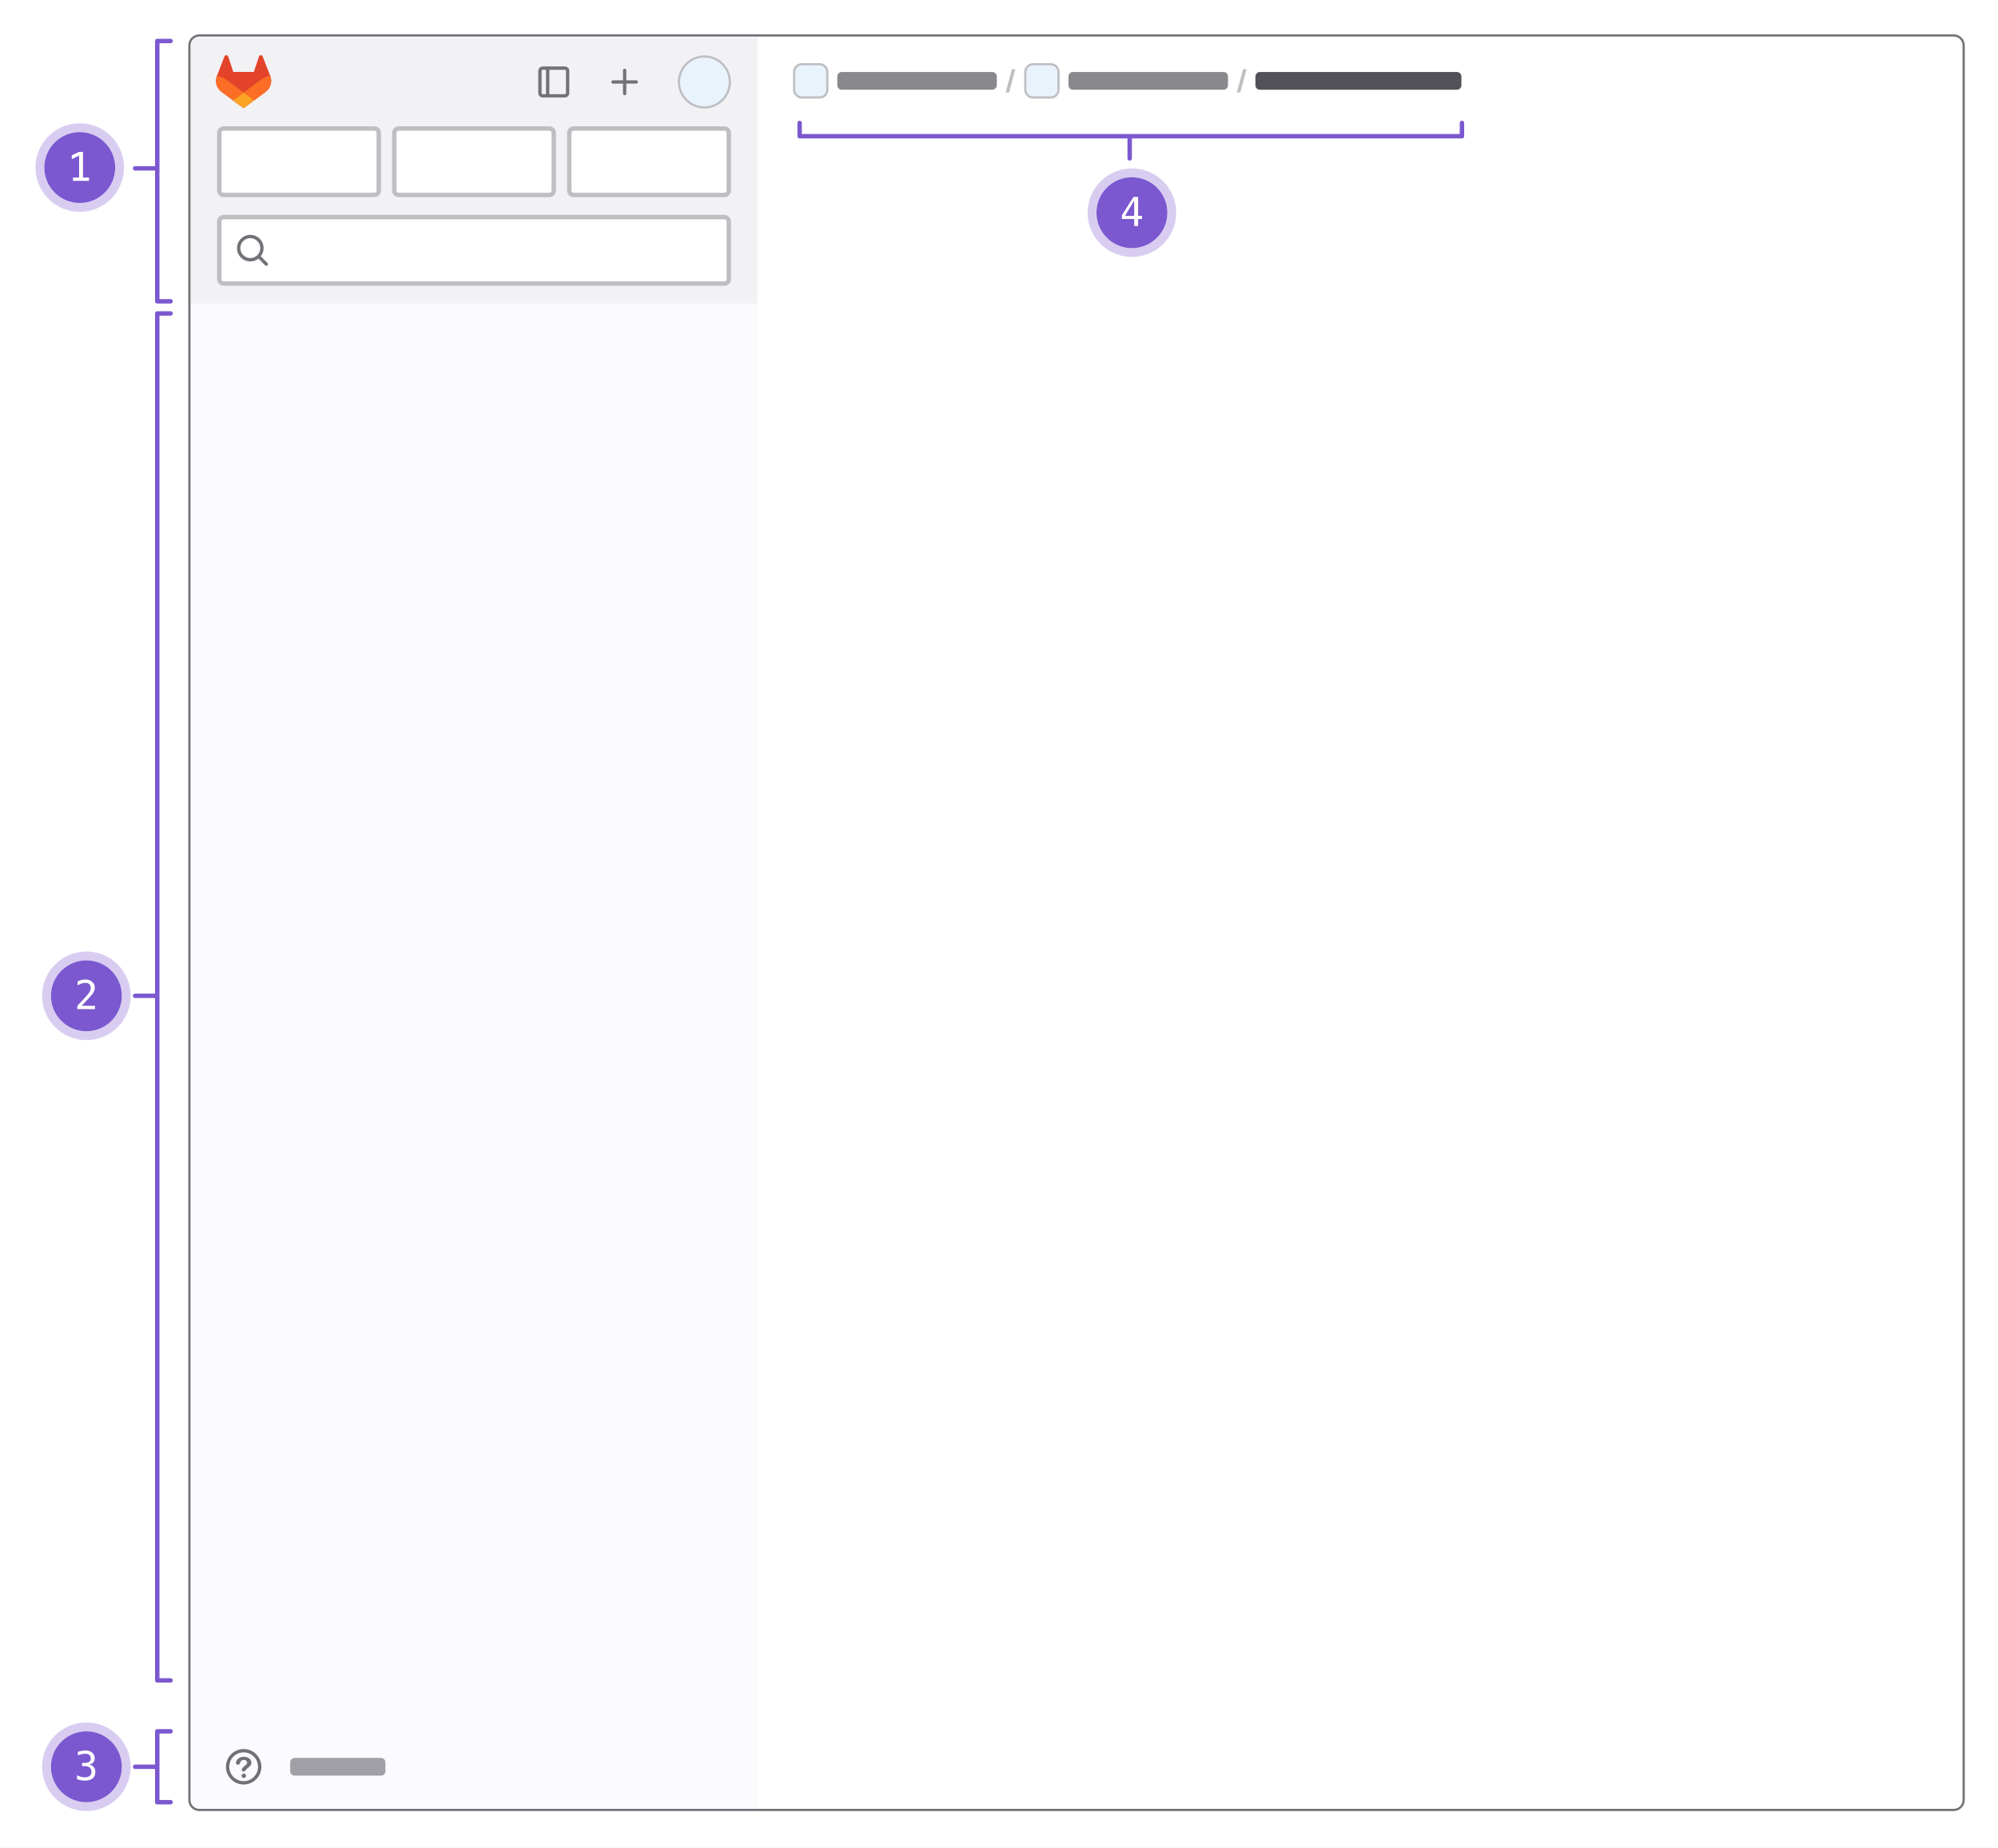
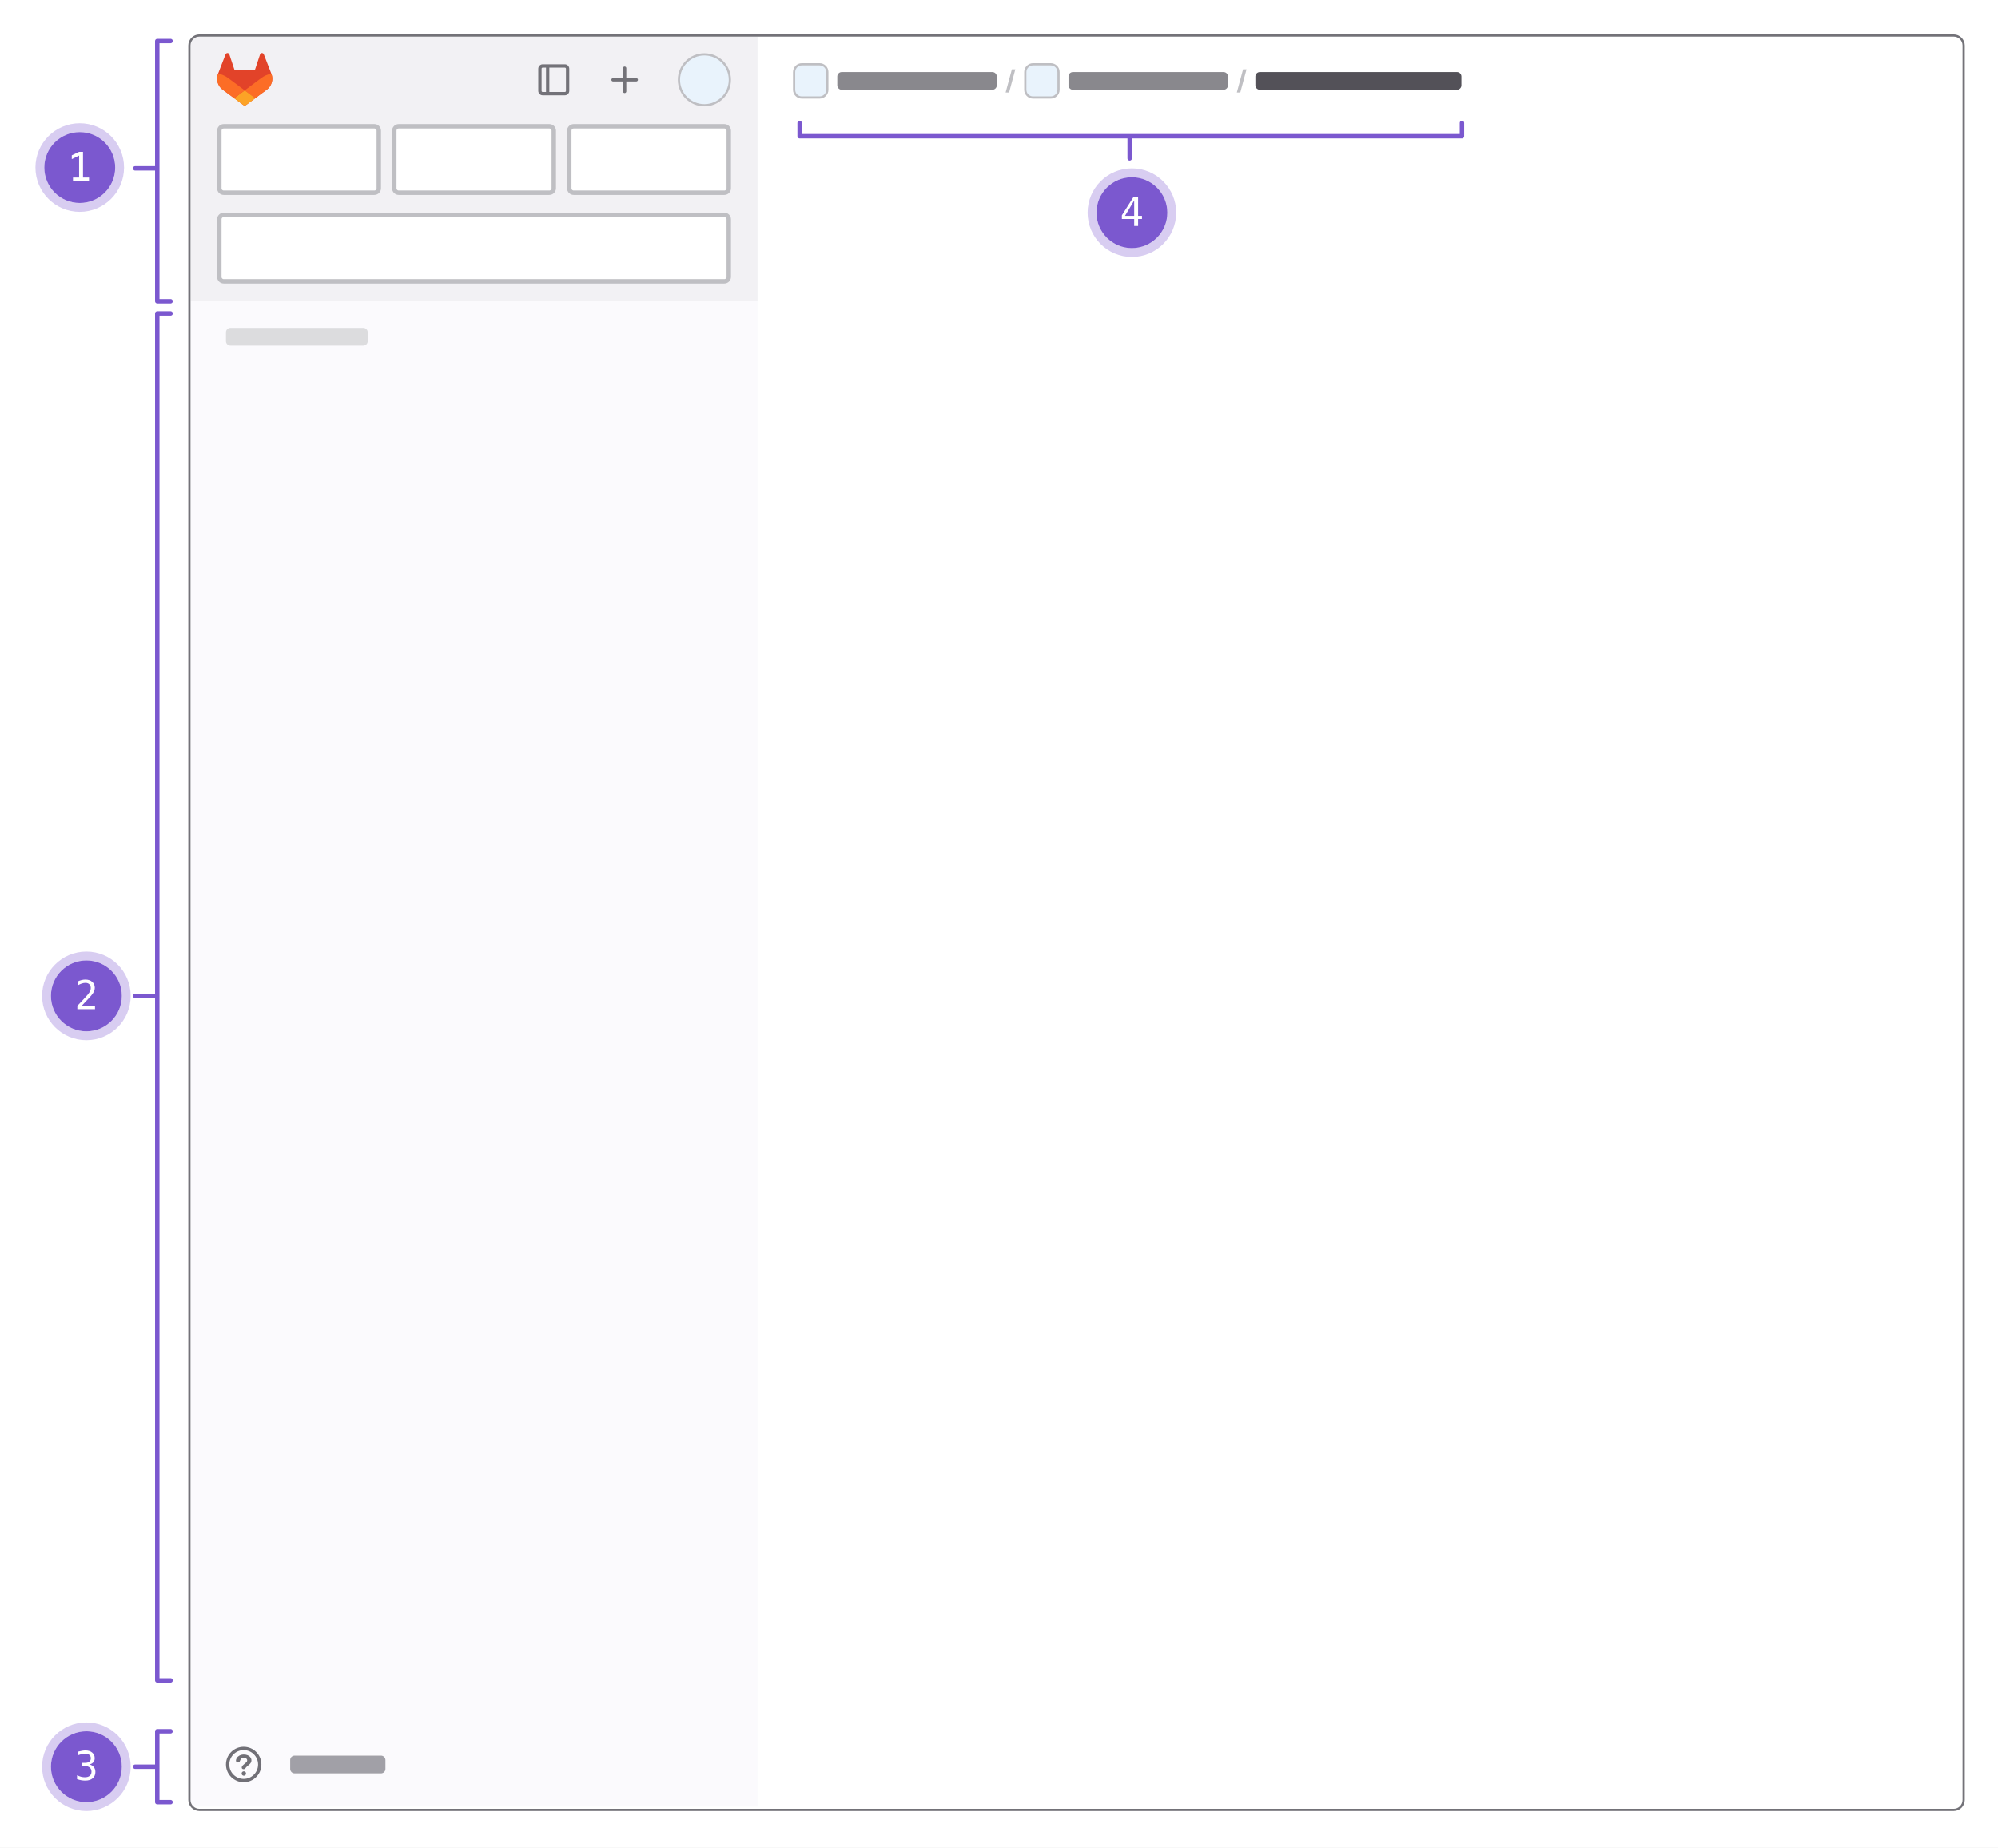
<svg xmlns="http://www.w3.org/2000/svg" width="902" height="834" viewBox="0 0 902 834" fill="none">
  <rect width="902" height="834" fill="white" />
  <rect width="870" height="801" transform="translate(16 16.5)" fill="white" />
  <circle cx="39" cy="797.5" r="16" fill="#7B58CF" />
  <circle cx="39" cy="797.5" r="18" stroke="#7B58CF" stroke-opacity="0.3" stroke-width="4" />
  <path d="M40.398 796.478C41.259 796.706 41.918 797.113 42.375 797.699C42.832 798.279 43.06 799.006 43.06 799.879C43.06 801.086 42.653 802.035 41.839 802.727C41.03 803.412 39.908 803.755 38.473 803.755C37.869 803.755 37.254 803.699 36.627 803.588C36 803.477 35.385 803.315 34.781 803.104V801.338C35.379 801.648 35.968 801.88 36.548 802.032C37.128 802.185 37.705 802.261 38.279 802.261C39.252 802.261 39.999 802.041 40.52 801.602C41.042 801.162 41.303 800.529 41.303 799.703C41.303 798.941 41.042 798.338 40.52 797.893C39.999 797.441 39.293 797.216 38.402 797.216H37.049V795.757H38.402C39.217 795.757 39.852 795.578 40.31 795.221C40.767 794.863 40.995 794.365 40.995 793.727C40.995 793.053 40.781 792.537 40.353 792.18C39.932 791.816 39.328 791.635 38.543 791.635C38.022 791.635 37.482 791.693 36.926 791.811C36.369 791.928 35.786 792.104 35.177 792.338V790.703C35.886 790.516 36.516 790.375 37.066 790.281C37.623 790.188 38.115 790.141 38.543 790.141C39.82 790.141 40.84 790.463 41.602 791.107C42.369 791.746 42.753 792.596 42.753 793.656C42.753 794.377 42.551 794.978 42.147 795.458C41.748 795.938 41.165 796.278 40.398 796.478Z" fill="white" />
  <line x1="1" y1="-1" x2="10" y2="-1" transform="matrix(1 4.53408e-09 -1.68562e-06 1 60 798.5)" stroke="#7B58CF" stroke-width="2" stroke-linecap="round" />
  <path d="M77 781.5H71V813.5H77" stroke="#7B58CF" stroke-width="2" stroke-linecap="round" stroke-linejoin="round" />
  <circle cx="39" cy="449.5" r="16" fill="#7B58CF" />
  <circle cx="39" cy="449.5" r="18" stroke="#7B58CF" stroke-opacity="0.3" stroke-width="4" />
  <path d="M36.855 454.006H42.885V455.5H34.913V454.006C36.009 452.852 36.967 451.832 37.787 450.947C38.607 450.062 39.173 449.438 39.483 449.075C40.069 448.36 40.465 447.783 40.67 447.344C40.875 446.898 40.977 446.444 40.977 445.981C40.977 445.249 40.761 444.675 40.327 444.259C39.899 443.843 39.31 443.635 38.56 443.635C38.027 443.635 37.468 443.731 36.882 443.925C36.296 444.118 35.675 444.411 35.019 444.804V443.011C35.622 442.724 36.214 442.507 36.794 442.36C37.38 442.214 37.957 442.141 38.525 442.141C39.809 442.141 40.84 442.483 41.619 443.169C42.404 443.849 42.797 444.742 42.797 445.85C42.797 446.412 42.665 446.975 42.401 447.537C42.144 448.1 41.722 448.721 41.136 449.4C40.808 449.781 40.33 450.309 39.703 450.982C39.082 451.656 38.133 452.664 36.855 454.006Z" fill="white" />
  <line x1="61" y1="449.5" x2="70" y2="449.5" stroke="#7B58CF" stroke-width="2" stroke-linecap="round" />
  <path d="M77 141.5H71V758.5H77" stroke="#7B58CF" stroke-width="2" stroke-linecap="round" stroke-linejoin="round" />
  <line x1="1" y1="-1" x2="10" y2="-1" transform="matrix(1 7.1034e-09 -1.07593e-06 1 60 77)" stroke="#7B58CF" stroke-width="2" stroke-linecap="round" />
  <path d="M77 18.5H71V136H77" stroke="#7B58CF" stroke-width="2" stroke-linecap="round" stroke-linejoin="round" />
  <circle cx="36" cy="75.633" r="16" fill="#7B58CF" />
  <circle cx="36" cy="75.633" r="18" stroke="#7B58CF" stroke-opacity="0.3" stroke-width="4" />
  <path d="M32.95 80.148H35.71V70.234L32.405 71.825V70.12L35.692 68.555H37.468V80.148H40.192V81.633H32.95V80.148Z" fill="white" />
  <g clip-path="url(#clip0_16629_27663)">
-     <rect width="256" height="800" transform="translate(86 16.5)" fill="#FBFAFD" />
-     <rect width="256" height="120" transform="translate(86 17)" fill="#1F1E24" fill-opacity="0.04" />
-     <path fill-rule="evenodd" clip-rule="evenodd" d="M282.75 31.75C282.75 31.336 282.414 31 282 31C281.586 31 281.25 31.336 281.25 31.75V36.25H276.75C276.336 36.25 276 36.586 276 37C276 37.414 276.336 37.75 276.75 37.75H281.25V42.25C281.25 42.664 281.586 43 282 43C282.414 43 282.75 42.664 282.75 42.25V37.75H287.25C287.664 37.75 288 37.414 288 37C288 36.586 287.664 36.25 287.25 36.25H282.75V31.75Z" fill="#737278" />
-     <path fill-rule="evenodd" clip-rule="evenodd" d="M248 31.5L255 31.5C255.276 31.5 255.5 31.724 255.5 32V42C255.5 42.276 255.276 42.5 255 42.5H248V31.5ZM246.5 31.5H245C244.724 31.5 244.5 31.724 244.5 32V42C244.5 42.276 244.724 42.5 245 42.5H246.5V31.5ZM243 32C243 30.895 243.895 30 245 30L255 30C256.105 30 257 30.895 257 32V42C257 43.105 256.105 44 255 44H245C243.895 44 243 43.105 243 42V32Z" fill="#737278" />
-     <circle cx="318" cy="37" r="11.5" fill="#E9F3FC" stroke="#BFBFC3" />
-     <g clip-path="url(#clip1_16629_27663)">
-       <path d="M122.007 34.284L121.973 34.195L118.581 25.456C118.513 25.285 118.391 25.139 118.233 25.041C118.115 24.966 117.981 24.92 117.842 24.906C117.702 24.892 117.562 24.91 117.431 24.959C117.3 25.008 117.183 25.087 117.088 25.189C116.994 25.291 116.925 25.413 116.887 25.547L114.597 32.47H105.325L103.036 25.547C102.998 25.414 102.929 25.291 102.834 25.19C102.74 25.088 102.622 25.009 102.492 24.96C102.361 24.911 102.22 24.893 102.081 24.907C101.942 24.921 101.808 24.967 101.69 25.041C101.532 25.139 101.41 25.285 101.341 25.456L97.951 34.197L97.916 34.284C97.428 35.544 97.368 36.926 97.745 38.223C98.121 39.519 98.915 40.66 100.005 41.472L100.018 41.482L100.047 41.504L105.207 45.323L107.767 47.234L109.322 48.395C109.505 48.531 109.727 48.605 109.956 48.605C110.185 48.605 110.407 48.531 110.589 48.395L112.145 47.234L114.705 45.323L119.901 41.482L119.916 41.471C121.006 40.659 121.8 39.519 122.177 38.222C122.554 36.926 122.495 35.544 122.007 34.284V34.284Z" fill="#E24329" />
-       <path d="M122.007 34.284L121.973 34.195C120.321 34.53 118.764 35.222 117.413 36.221L109.965 41.783L114.708 45.323L119.905 41.482L119.919 41.471C121.009 40.658 121.802 39.518 122.179 38.222C122.555 36.925 122.495 35.543 122.007 34.284V34.284Z" fill="#FC6D26" />
-       <path d="M105.207 45.323L107.767 47.234L109.322 48.395C109.505 48.531 109.727 48.605 109.956 48.605C110.185 48.605 110.407 48.531 110.589 48.395L112.145 47.234L114.705 45.323L109.962 41.783L105.207 45.323Z" fill="#FCA326" />
-       <path d="M102.509 36.221C101.16 35.222 99.603 34.531 97.951 34.197L97.916 34.284C97.428 35.544 97.368 36.926 97.745 38.223C98.121 39.519 98.915 40.66 100.005 41.472L100.018 41.482L100.047 41.504L105.207 45.323L109.953 41.783L102.509 36.221Z" fill="#FC6D26" />
+     <rect width="256" height="800" transform="translate(86 15.5)" fill="#FBFAFD" />
+     <g style="mix-blend-mode:multiply">
+       <g clip-path="url(#clip1_16629_27663)">
+         <path fill-rule="evenodd" clip-rule="evenodd" d="M116.5 796.5C116.5 800.09 113.59 803 110 803C106.41 803 103.5 800.09 103.5 796.5C103.5 792.91 106.41 790 110 790C113.59 790 116.5 792.91 116.5 796.5ZM118 796.5C118 800.918 114.418 804.5 110 804.5C105.582 804.5 102 800.918 102 796.5C102 792.082 105.582 788.5 110 788.5C114.418 788.5 118 792.082 118 796.5ZM106.927 793.489C106.642 793.919 106.5 794.343 106.5 794.761C106.5 794.963 106.59 795.152 106.77 795.326C106.949 795.5 107.17 795.587 107.431 795.587C107.874 795.587 108.175 795.338 108.334 794.84C108.502 794.365 108.707 794.005 108.95 793.76C109.193 793.516 109.571 793.394 110.084 793.394C110.523 793.394 110.881 793.515 111.159 793.757C111.436 793.999 111.575 794.296 111.575 794.649C111.575 794.829 111.53 794.996 111.439 795.151C111.348 795.305 111.236 795.445 111.103 795.57C110.97 795.696 110.754 795.882 110.455 796.128C110.114 796.41 109.844 796.653 109.643 796.858C109.442 797.063 109.281 797.301 109.16 797.571C108.838 798.816 110.51 798.916 110.896 798.027C110.943 797.941 111.014 797.847 111.109 797.743C111.205 797.64 111.332 797.52 111.491 797.383C112.065 796.899 112.463 796.554 112.685 796.349C112.906 796.145 113.097 795.901 113.258 795.62C113.419 795.338 113.5 795.01 113.5 794.635C113.5 794.16 113.359 793.72 113.077 793.314C112.794 792.909 112.394 792.589 111.876 792.353C111.358 792.118 110.761 792 110.084 792C109.356 792 108.719 792.141 108.173 792.423C107.627 792.705 107.212 793.06 106.927 793.489ZM109.068 800.57C109.068 801.122 109.515 801.57 110.068 801.57C110.62 801.57 111.068 801.122 111.068 800.57C111.068 800.017 110.62 799.57 110.068 799.57C109.515 799.57 109.068 800.017 109.068 800.57Z" fill="#737278" />
+       </g>
+       <rect x="131" y="792.5" width="43" height="8" rx="2" fill="#A4A3A8" />
    </g>
-     <rect x="99" y="98" width="230" height="30" rx="2" fill="white" stroke="#BFBFC3" stroke-width="2" />
-     <path fill-rule="evenodd" clip-rule="evenodd" d="M117.5 112C117.5 114.485 115.485 116.5 113 116.5C110.515 116.5 108.5 114.485 108.5 112C108.5 109.515 110.515 107.5 113 107.5C115.485 107.5 117.5 109.515 117.5 112ZM116.679 116.74C115.663 117.53 114.387 118 113 118C109.686 118 107 115.314 107 112C107 108.686 109.686 106 113 106C116.314 106 119 108.686 119 112C119 113.387 118.53 114.663 117.74 115.679L120.78 118.72C121.073 119.013 121.073 119.487 120.78 119.78C120.487 120.073 120.013 120.073 119.72 119.78L116.679 116.74Z" fill="#737278" />
-     <rect x="99" y="58" width="72" height="30" rx="2" fill="white" stroke="#BFBFC3" stroke-width="2" />
-     <rect x="178" y="58" width="72" height="30" rx="2" fill="white" stroke="#BFBFC3" stroke-width="2" />
-     <rect x="257" y="58" width="72" height="30" rx="2" fill="white" stroke="#BFBFC3" stroke-width="2" />
-     <g style="mix-blend-mode:multiply">
-       <g clip-path="url(#clip2_16629_27663)">
-         <path fill-rule="evenodd" clip-rule="evenodd" d="M116.5 797.5C116.5 801.09 113.59 804 110 804C106.41 804 103.5 801.09 103.5 797.5C103.5 793.91 106.41 791 110 791C113.59 791 116.5 793.91 116.5 797.5ZM118 797.5C118 801.918 114.418 805.5 110 805.5C105.582 805.5 102 801.918 102 797.5C102 793.082 105.582 789.5 110 789.5C114.418 789.5 118 793.082 118 797.5ZM106.927 794.489C106.642 794.919 106.5 795.343 106.5 795.761C106.5 795.963 106.59 796.152 106.77 796.326C106.949 796.5 107.17 796.587 107.431 796.587C107.874 796.587 108.175 796.338 108.334 795.84C108.502 795.365 108.707 795.005 108.95 794.76C109.193 794.516 109.571 794.394 110.084 794.394C110.523 794.394 110.881 794.515 111.159 794.757C111.436 794.999 111.575 795.296 111.575 795.649C111.575 795.829 111.53 795.996 111.439 796.151C111.348 796.305 111.236 796.445 111.103 796.57C110.97 796.696 110.754 796.882 110.455 797.128C110.114 797.41 109.844 797.653 109.643 797.858C109.442 798.063 109.281 798.301 109.16 798.571C108.838 799.816 110.51 799.916 110.896 799.027C110.943 798.941 111.014 798.847 111.109 798.743C111.205 798.64 111.332 798.52 111.491 798.383C112.065 797.899 112.463 797.554 112.685 797.349C112.906 797.145 113.097 796.901 113.258 796.62C113.419 796.338 113.5 796.01 113.5 795.635C113.5 795.16 113.359 794.72 113.077 794.314C112.794 793.909 112.394 793.589 111.876 793.353C111.358 793.118 110.761 793 110.084 793C109.356 793 108.719 793.141 108.173 793.423C107.627 793.705 107.212 794.06 106.927 794.489ZM109.068 801.57C109.068 802.122 109.515 802.57 110.068 802.57C110.62 802.57 111.068 802.122 111.068 801.57C111.068 801.017 110.62 800.57 110.068 800.57C109.515 800.57 109.068 801.017 109.068 801.57Z" fill="#737278" />
-       </g>
-       <rect x="131" y="793.5" width="43" height="8" rx="2" fill="#A4A3A8" />
+     <rect x="102" y="148" width="64" height="8" rx="2" fill="#DCDCDE" />
+     <rect width="256" height="120" transform="translate(86 16)" fill="#1F1E24" fill-opacity="0.04" />
+     <path fill-rule="evenodd" clip-rule="evenodd" d="M282.75 30.75C282.75 30.336 282.414 30 282 30C281.586 30 281.25 30.336 281.25 30.75V35.25H276.75C276.336 35.25 276 35.586 276 36C276 36.414 276.336 36.75 276.75 36.75H281.25V41.25C281.25 41.664 281.586 42 282 42C282.414 42 282.75 41.664 282.75 41.25V36.75H287.25C287.664 36.75 288 36.414 288 36C288 35.586 287.664 35.25 287.25 35.25H282.75V30.75Z" fill="#737278" />
+     <path fill-rule="evenodd" clip-rule="evenodd" d="M248 30.5L255 30.5C255.276 30.5 255.5 30.724 255.5 31V41C255.5 41.276 255.276 41.5 255 41.5H248V30.5ZM246.5 30.5H245C244.724 30.5 244.5 30.724 244.5 31V41C244.5 41.276 244.724 41.5 245 41.5H246.5V30.5ZM243 31C243 29.895 243.895 29 245 29L255 29C256.105 29 257 29.895 257 31V41C257 42.105 256.105 43 255 43H245C243.895 43 243 42.105 243 41V31Z" fill="#737278" />
+     <circle cx="318" cy="36" r="11.5" fill="#E9F3FC" stroke="#BFBFC3" />
+     <g clip-path="url(#clip2_16629_27663)">
+       <path d="M122.507 33.284L122.473 33.195L119.081 24.456C119.013 24.285 118.891 24.139 118.733 24.041C118.615 23.966 118.481 23.92 118.342 23.906C118.202 23.892 118.062 23.91 117.931 23.959C117.8 24.008 117.683 24.087 117.588 24.189C117.494 24.291 117.425 24.413 117.387 24.547L115.097 31.47H105.825L103.536 24.547C103.498 24.414 103.429 24.291 103.334 24.19C103.24 24.088 103.122 24.009 102.992 23.96C102.861 23.911 102.72 23.893 102.581 23.907C102.442 23.921 102.308 23.967 102.19 24.041C102.032 24.139 101.91 24.285 101.841 24.456L98.451 33.197L98.416 33.284C97.928 34.544 97.868 35.926 98.245 37.223C98.621 38.519 99.415 39.66 100.505 40.472L100.518 40.482L100.547 40.504L105.707 44.323L108.267 46.234L109.822 47.395C110.005 47.531 110.227 47.605 110.456 47.605C110.685 47.605 110.907 47.531 111.089 47.395L112.645 46.234L115.205 44.323L120.401 40.482L120.416 40.471C121.506 39.659 122.3 38.519 122.677 37.222C123.054 35.926 122.995 34.544 122.507 33.284V33.284Z" fill="#E24329" />
+       <path d="M122.507 33.284L122.473 33.195C120.821 33.53 119.264 34.222 117.913 35.221L110.465 40.783L115.208 44.323L120.405 40.482L120.419 40.471C121.509 39.658 122.302 38.518 122.679 37.222C123.055 35.925 122.995 34.543 122.507 33.284V33.284Z" fill="#FC6D26" />
+       <path d="M105.707 44.323L108.267 46.234L109.822 47.395C110.005 47.531 110.227 47.605 110.456 47.605C110.685 47.605 110.907 47.531 111.089 47.395L112.645 46.234L115.205 44.323L110.462 40.783L105.707 44.323Z" fill="#FCA326" />
+       <path d="M103.009 35.221C101.66 34.222 100.103 33.531 98.451 33.197L98.416 33.284C97.928 34.544 97.868 35.926 98.245 37.223C98.621 38.519 99.415 39.66 100.505 40.472L100.518 40.482L100.547 40.504L105.707 44.323L110.453 40.783L103.009 35.221Z" fill="#FC6D26" />
    </g>
+     <rect x="99" y="97" width="230" height="30" rx="2" fill="white" stroke="#BFBFC3" stroke-width="2" />
+     <rect x="99" y="57" width="72" height="30" rx="2" fill="white" stroke="#BFBFC3" stroke-width="2" />
+     <rect x="178" y="57" width="72" height="30" rx="2" fill="white" stroke="#BFBFC3" stroke-width="2" />
+     <rect x="257" y="57" width="72" height="30" rx="2" fill="white" stroke="#BFBFC3" stroke-width="2" />
    <rect x="358.5" y="29" width="15" height="15" rx="3.5" fill="#E9F3FC" stroke="#BFBFC3" />
    <rect x="378" y="32.5" width="72" height="8" rx="2" fill="#89888D" />
    <path d="M458.377 31.273H456.812L454 41.727H455.564L458.377 31.273Z" fill="#BFBFC3" />
    <rect x="462.877" y="29" width="15" height="15" rx="3.5" fill="#E9F3FC" stroke="#BFBFC3" />
    <rect x="482.377" y="32.5" width="72" height="8" rx="2" fill="#89888D" />
    <path d="M562.754 31.273H561.189L558.377 41.727H559.941L562.754 31.273Z" fill="#BFBFC3" />
    <rect x="566.754" y="32.5" width="93" height="8" rx="2" fill="#535158" />
  </g>
  <rect x="85.5" y="16" width="801" height="801" rx="4.5" stroke="#737278" />
  <circle cx="511" cy="96" r="16" fill="#7B58CF" />
  <circle cx="511" cy="96" r="18" stroke="#7B58CF" stroke-opacity="0.3" stroke-width="4" />
  <path d="M512.037 90.495L507.897 97.43H512.037V90.495ZM511.747 88.878H513.804V97.43H515.553V98.871H513.804V102H512.037V98.871H506.474V97.192L511.747 88.878Z" fill="white" />
  <line x1="510" y1="71.5" x2="510" y2="62.5" stroke="#7B58CF" stroke-width="2" stroke-linecap="round" />
  <path d="M361 55.5V61.5L660 61.5V55.5" stroke="#7B58CF" stroke-width="2" stroke-linecap="round" stroke-linejoin="round" />
  <defs>
    <clipPath id="clip0_16629_27663">
      <rect x="86" y="16.5" width="800" height="800" rx="4" fill="white" />
    </clipPath>
    <clipPath id="clip1_16629_27663">
-       <rect width="25" height="23.704" fill="white" transform="translate(97.5 24.9012)" />
+       <rect width="16" height="16" fill="white" transform="translate(102 788.5)" />
    </clipPath>
    <clipPath id="clip2_16629_27663">
-       <rect width="16" height="16" fill="white" transform="translate(102 789.5)" />
+       <rect width="25" height="23.704" fill="white" transform="translate(98 23.9012)" />
    </clipPath>
  </defs>
</svg>
